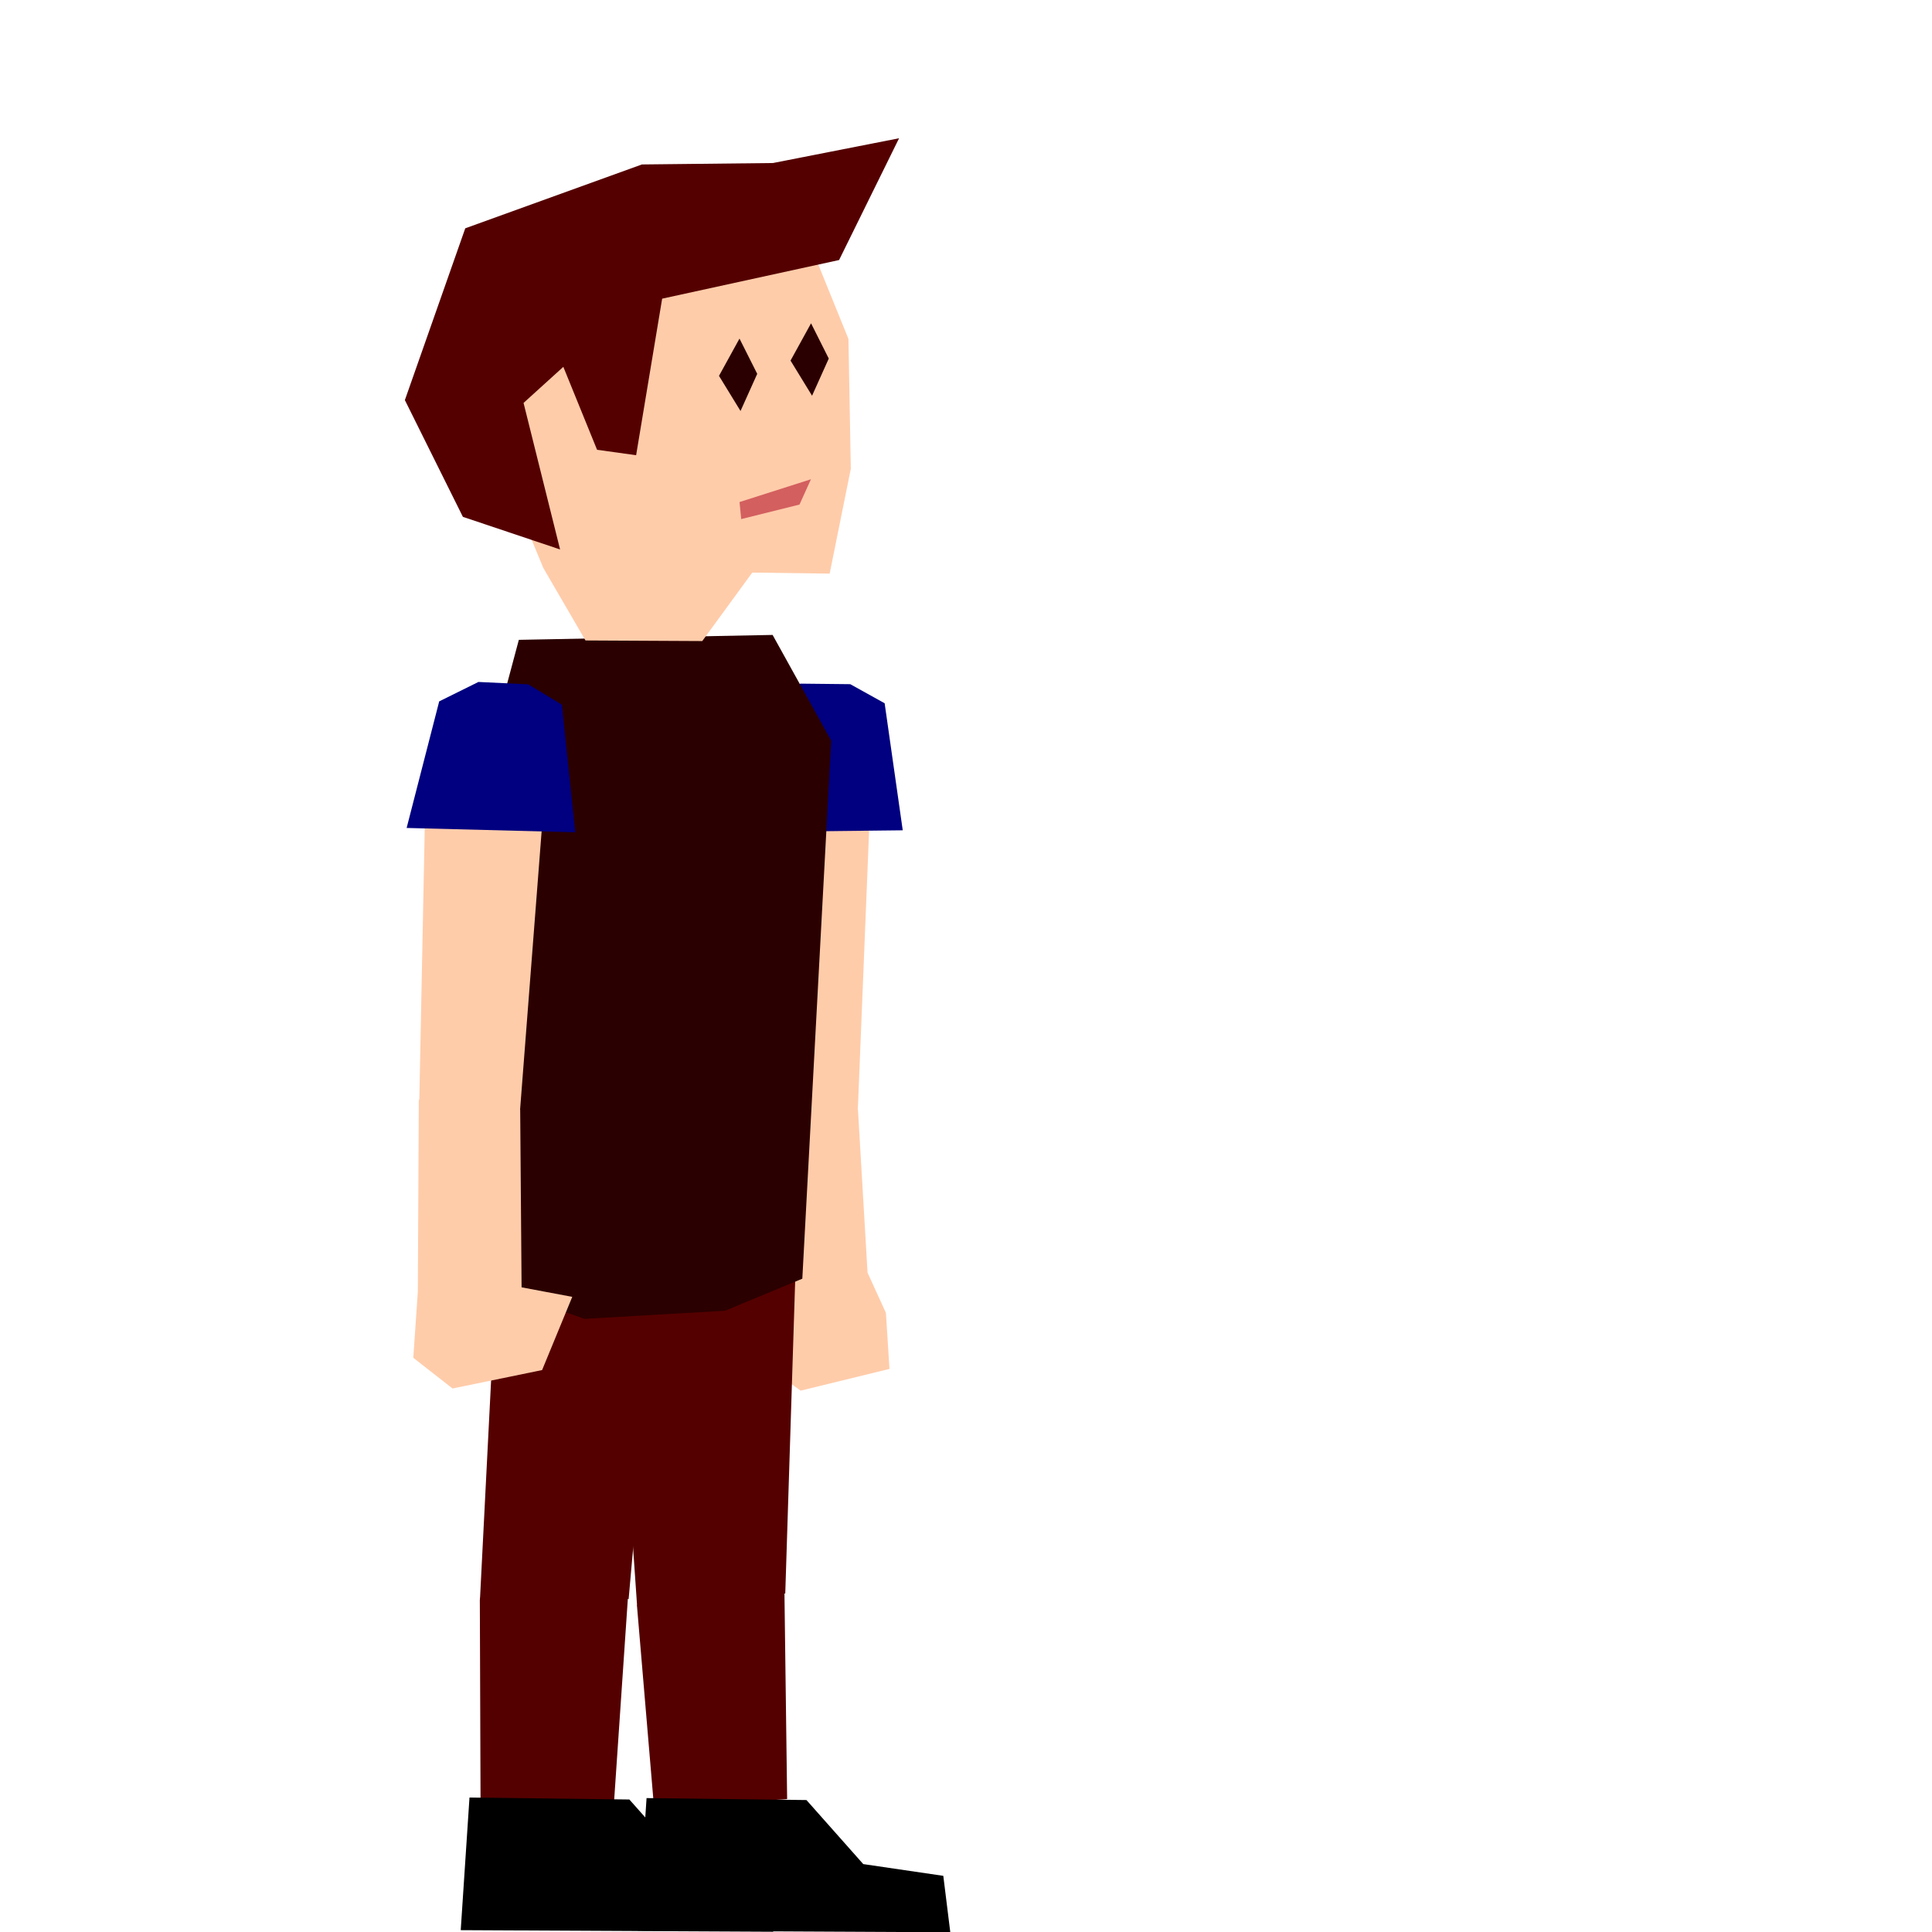
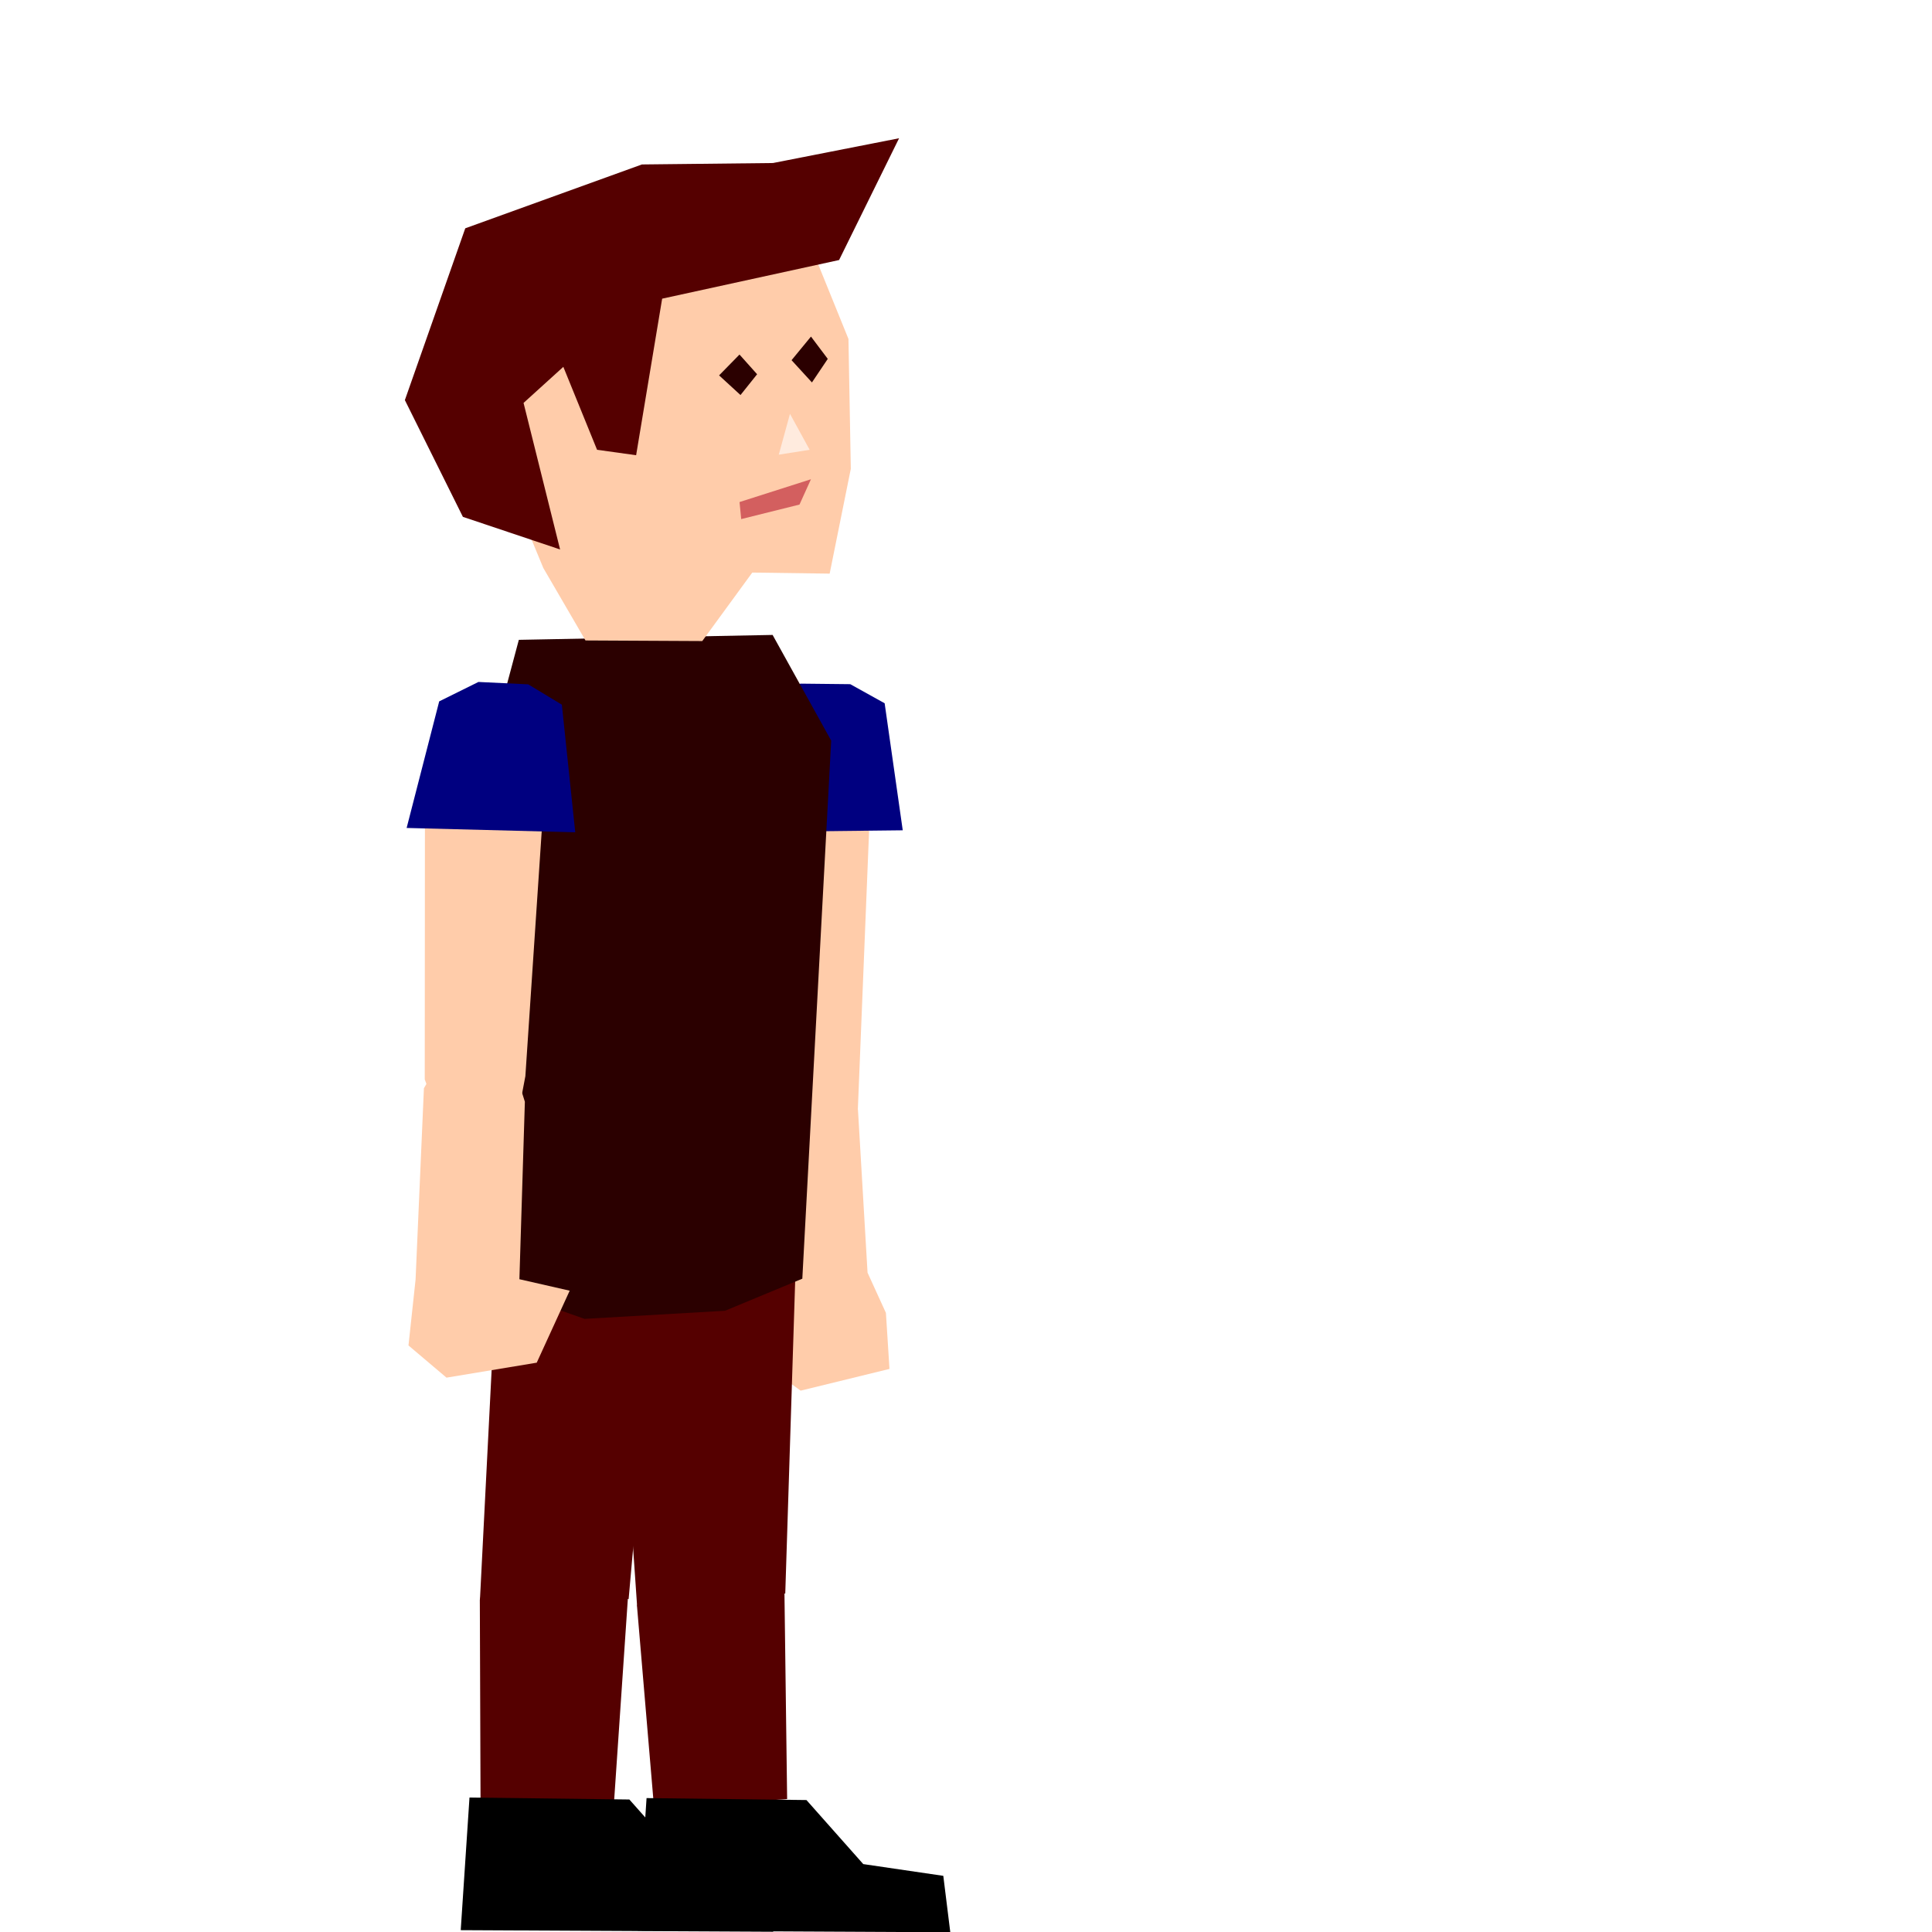
<svg xmlns="http://www.w3.org/2000/svg" id="svg10609" version="1.1" viewBox="0 0 100 100" height="100mm" width="100mm">
  <defs id="defs10606" />
  <g id="layer1">
    <path style="fill:#ffccaa;fill-opacity:1;stroke:none;stroke-width:1.036;stroke-opacity:1" d="M 39.188 58.053 L 44.401 57.446 L 45 42.608 L 39.045 42.573" id="leftArm2">
      </path>
    <path style="fill:#ffccaa;fill-opacity:1;stroke:none;stroke-width:1.036;stroke-opacity:1" d="M 39.461 67.037 L 39.352 70.467 L 41.441 71.98 L 46.039 70.855 L 45.855 67.955 L 44.904 65.872 L 44.408 57.434 L 41.671 55.064 L 39.145 57.132" id="leftArm3">
      </path>
    <path style="fill:#000080;fill-opacity:1;stroke:none;stroke-width:1.036;stroke-opacity:1" d="M 39.438 36.465 L 37.995 43.074 L 46.726 42.976 L 45.789 36.401 L 44.009 35.413 L 41.431 35.385 L 39.438 36.465" id="leftArm1">
      </path>
    <path style="fill:#550000;stroke-width:0.265" d="M 26.078 66.055 L 30.685 71.87 L 36.157 71.912 L 41.065 66.424 L 26.078 66.055" id="pantsTop">
      </path>
    <path style="fill:#550000;stroke-width:0.265" d="M 33.97 78.198 L 32.972 83.143 L 33.858 93.61 L 40.742 93.118 L 40.604 82.519 L 39.085 77.655 L 33.97 78.198" id="rightLeg2">
      </path>
    <path style="fill:#000000;stroke-width:0.265" d="M 33.466 93.069 L 33.012 99.933 L 49.187 100.014 L 48.825 97.093 L 44.682 96.485 L 41.742 93.17 L 33.466 93.069" id="rightLeg3">
      </path>
    <path style="fill:#550000;stroke-width:0.265" d="M 31.749 65.351 L 32.977 83.138 L 40.645 82.483 L 41.211 64.648 L 31.749 65.351" id="rightLeg1">
      </path>
    <path style="fill:#550000;stroke-width:0.265" d="M 26.232 77.957 L 24.836 82.805 L 24.873 93.309 L 31.775 93.375 L 32.494 82.8 L 31.373 77.829 L 26.232 77.957" id="leftLeg2">
      </path>
    <path style="fill:#000000;stroke-width:0.265" d="M 24.301 93.041 L 23.847 99.905 L 40.021 99.986 L 39.659 97.064 L 35.517 96.457 L 32.576 93.142 L 24.301 93.041" id="leftLeg3">
      </path>
    <path style="fill:#550000;stroke-width:0.265" d="M 28.997 62.384 L 25.676 66.406 L 24.842 82.799 L 32.538 82.767 L 34.007 66.215" id="leftLeg1">
      </path>
    <path style="fill:#2b0000;stroke:none;stroke-width:1.036;stroke-opacity:1" d="M 30.255 68.265 L 37.526 67.845 L 41.528 66.185 L 43.022 38.335 L 39.99 32.864 L 26.855 33.118 L 23.686 44.971 L 24.965 66.397" id="body" />
-     <path style="fill:#ffccaa;fill-opacity:1;stroke:none;stroke-width:1.036;stroke-opacity:1" d="M 21.685 57.868 L 23.912 59.753 L 26.918 57.453 L 28.064 42.648 L 21.994 42.398" id="rightArm2">
+     <path style="fill:#ffccaa;fill-opacity:1;stroke:none;stroke-width:1.036;stroke-opacity:1" d="m 21.985,55.873 1.007,2.679 3.549,0.588 0.652,-3.438 L 28.064,42.648 l -6.07,-0.249" id="rightArm2">
      </path>
-     <path style="fill:#ffccaa;fill-opacity:1;stroke:none;stroke-width:1.036;stroke-opacity:1" d="M 21.627 66.856 L 21.392 70.279 L 23.423 71.868 L 28.059 70.914 L 29.62 67.125 L 26.997 66.632 L 26.925 57.442 L 23.588 54.407 L 21.677 56.945" id="rightArm3">
+     <path style="fill:#ffccaa;fill-opacity:1;stroke:none;stroke-width:1.036;stroke-opacity:1" d="m 21.51,66.229 -0.367,3.412 1.968,1.666 4.67,-0.775 1.706,-3.726 -2.603,-0.594 0.283,-9.186 -1.081,-3.437 -2.437,-0.197 -1.707,2.936" id="rightArm3">
      </path>
    <path style="fill:#ffccaa;fill-opacity:1;stroke:none;stroke-width:1.036;stroke-opacity:1" d="M 41.856 12.463 L 34.158 10.683 L 25.653 11.669 L 25.731 23.618 L 28.121 29.397 L 30.305 33.15 L 36.349 33.181 L 38.938 29.636 L 42.943 29.691 L 44.038 24.264 L 43.916 17.544" id="face">
      </path>
    <path style="fill:#000080;fill-opacity:1;stroke:none;stroke-width:1.036;stroke-opacity:1" d="M 22.733 36.303 L 21.047 42.855 L 29.775 43.079 L 29.082 36.474 L 27.34 35.421 L 24.764 35.298 L 22.733 36.303" id="rightArm1">
      </path>
    <path style="fill:#550000;stroke-width:0.299" d="M 33.226 8.512 L 24.082 11.817 L 20.956 20.709 L 23.959 26.752 L 28.99 28.44 L 27.099 20.855 L 29.158 18.988 L 30.904 23.281 L 32.926 23.562 L 34.273 15.459 L 43.431 13.459 L 46.536 7.156 L 40.009 8.438 L 33.226 8.512" id="hair">
      </path>
-     <path style="fill:#2b0000;stroke-width:0.211" d="M 38.276 17.525 L 37.215 19.454 L 38.329 21.273 L 39.194 19.35 L 38.276 17.525" id="rightEye">
+     <path style="fill:#2b0000;stroke-width:0.211" d="m 38.276,18.351 -1.056,1.079 1.108,1.017 0.86,-1.076" id="rightEye">
      </path>
-     <path style="fill:#2b0000;stroke-width:0.211" d="M 41.98 16.734 L 40.918 18.664 L 42.032 20.483 L 42.897 18.559 L 41.98 16.734" id="leftEye">
+     <path style="fill:#2b0000;stroke-width:0.211" d="m 41.976,17.421 -1.005,1.222 1.055,1.152 0.819,-1.219" id="leftEye">
      </path>
    <path style="fill:#d35f5f;stroke-width:0.265" d="m 41.975,24.806 -3.697,1.18 0.086,0.882 3.018,-0.752 z" id="mouth">
      </path>
+     <path style="fill:#ffebde;fill-opacity:1;stroke-width:0.152" d="m 40.889,21.421 -0.58,2.113 1.599,-0.253 z" id="nose">
+       </path>
  </g>
</svg>
